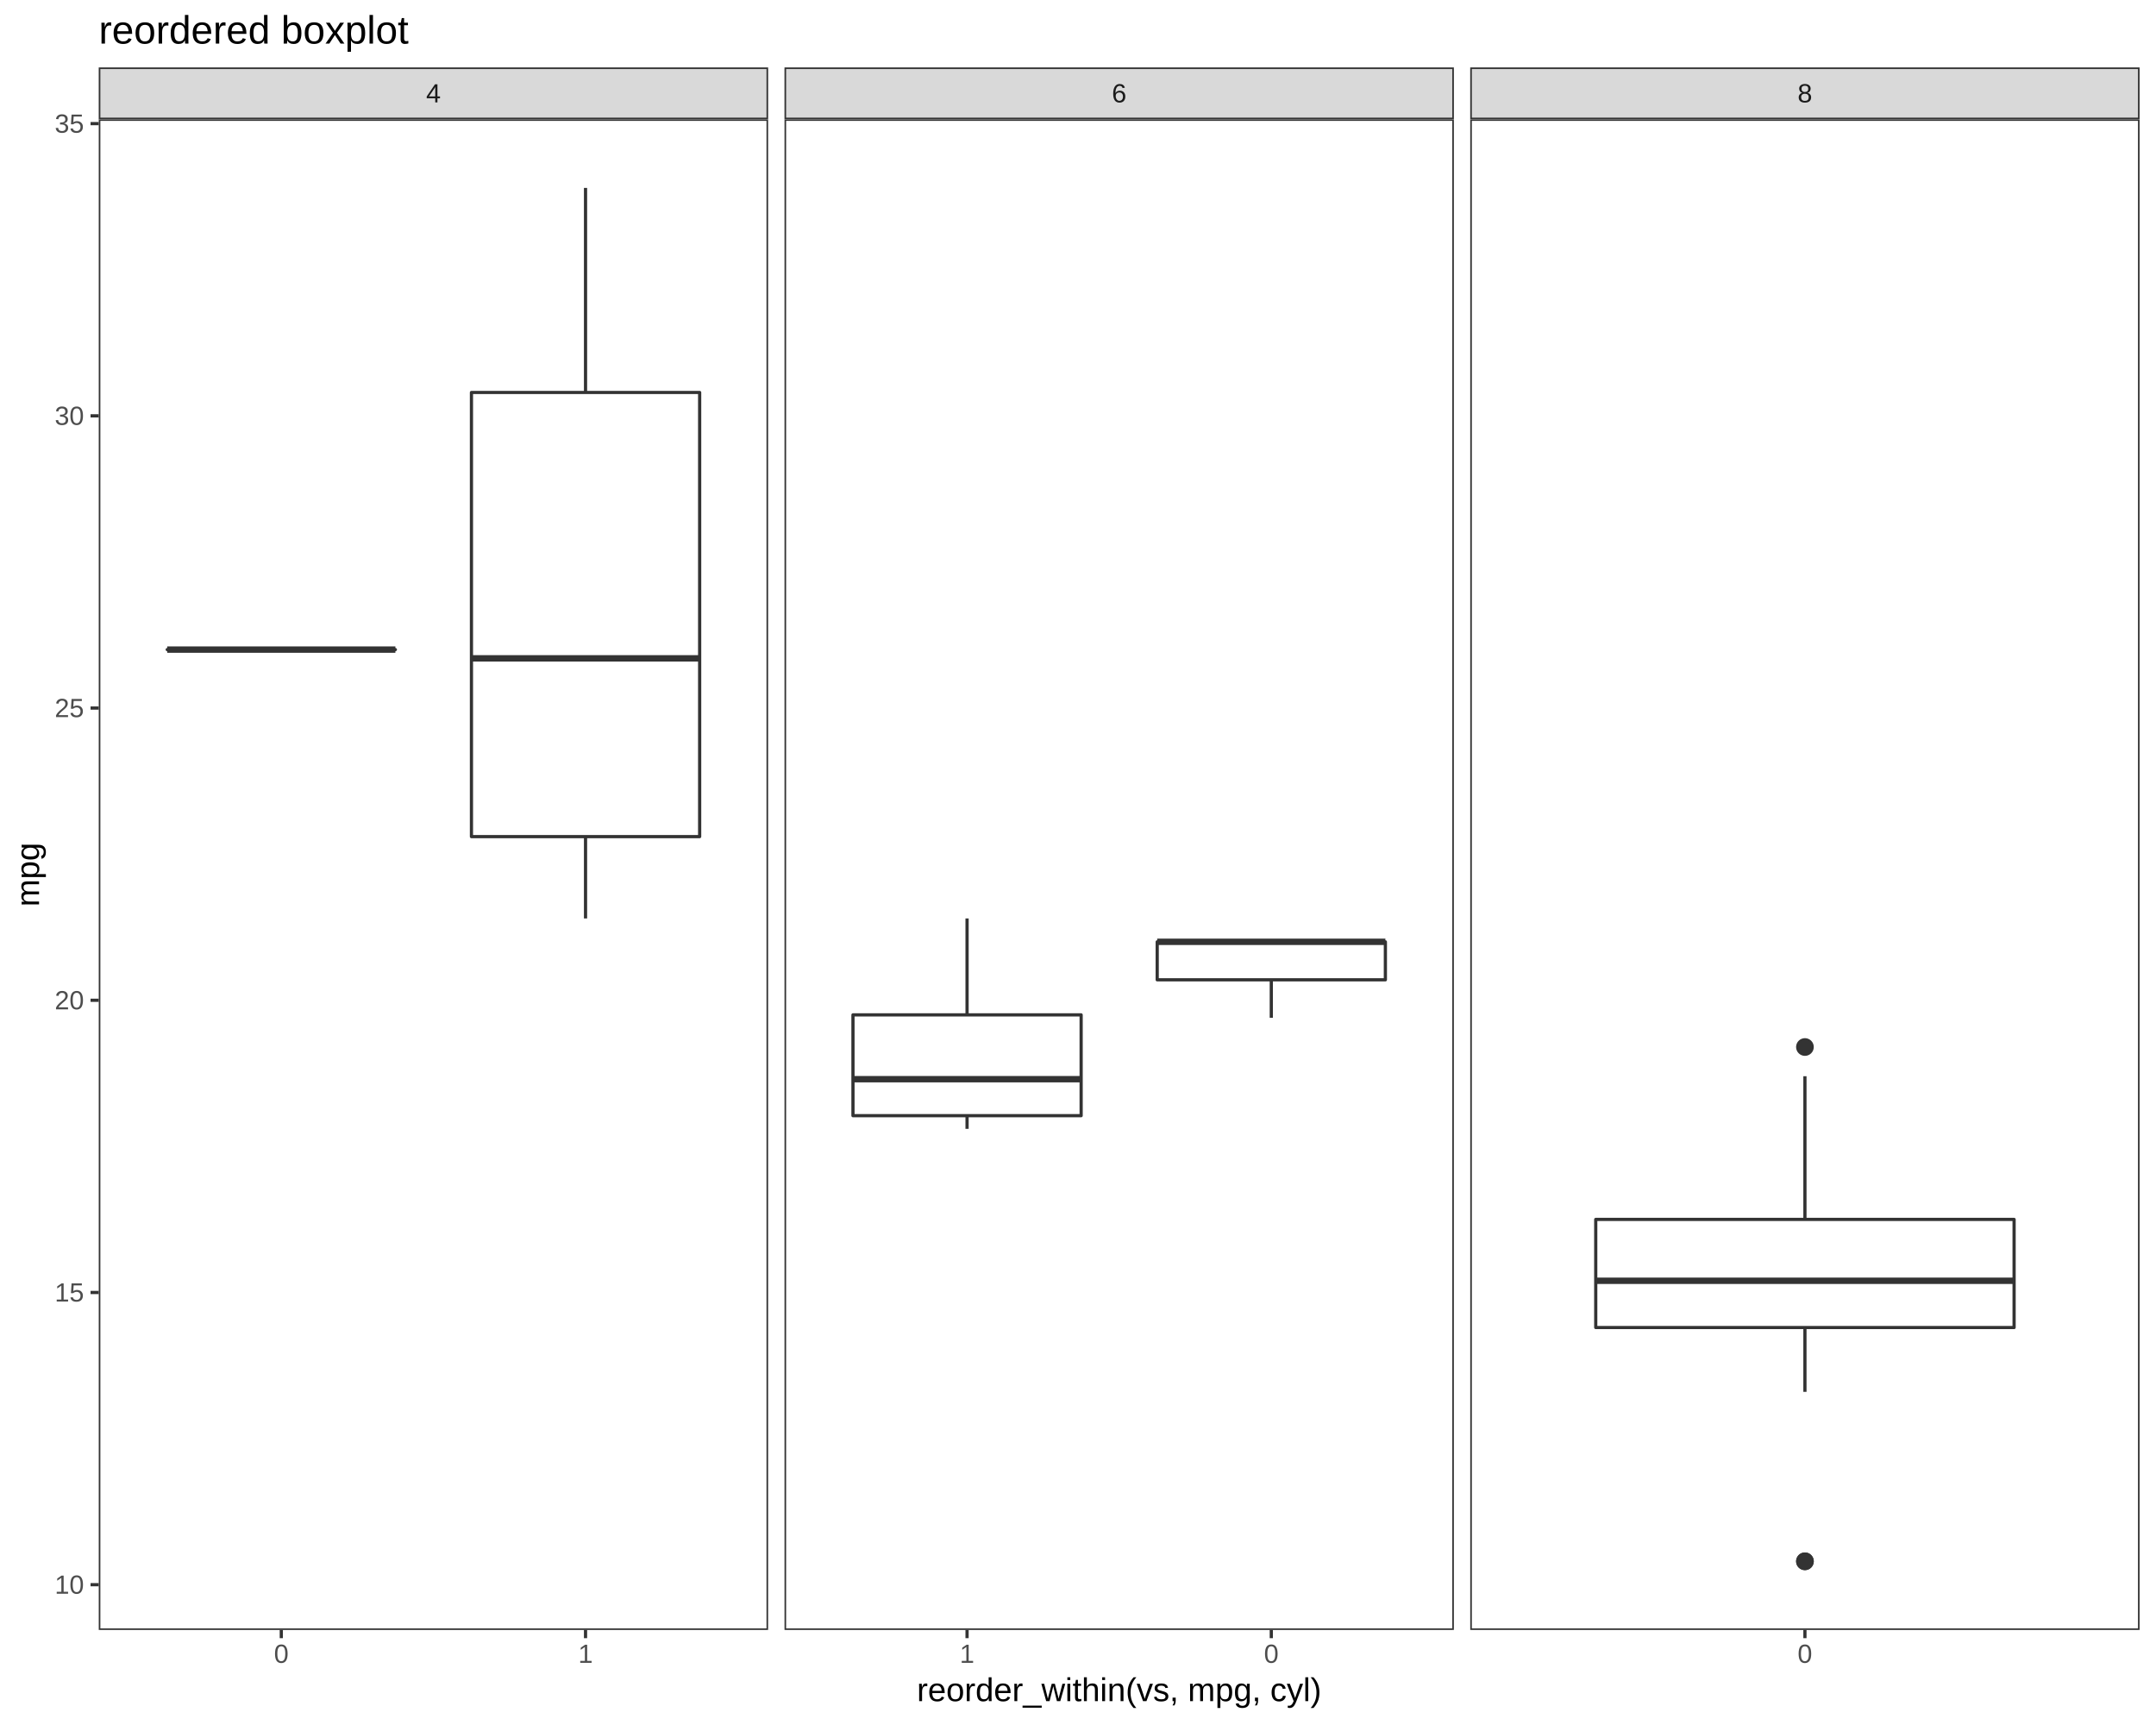
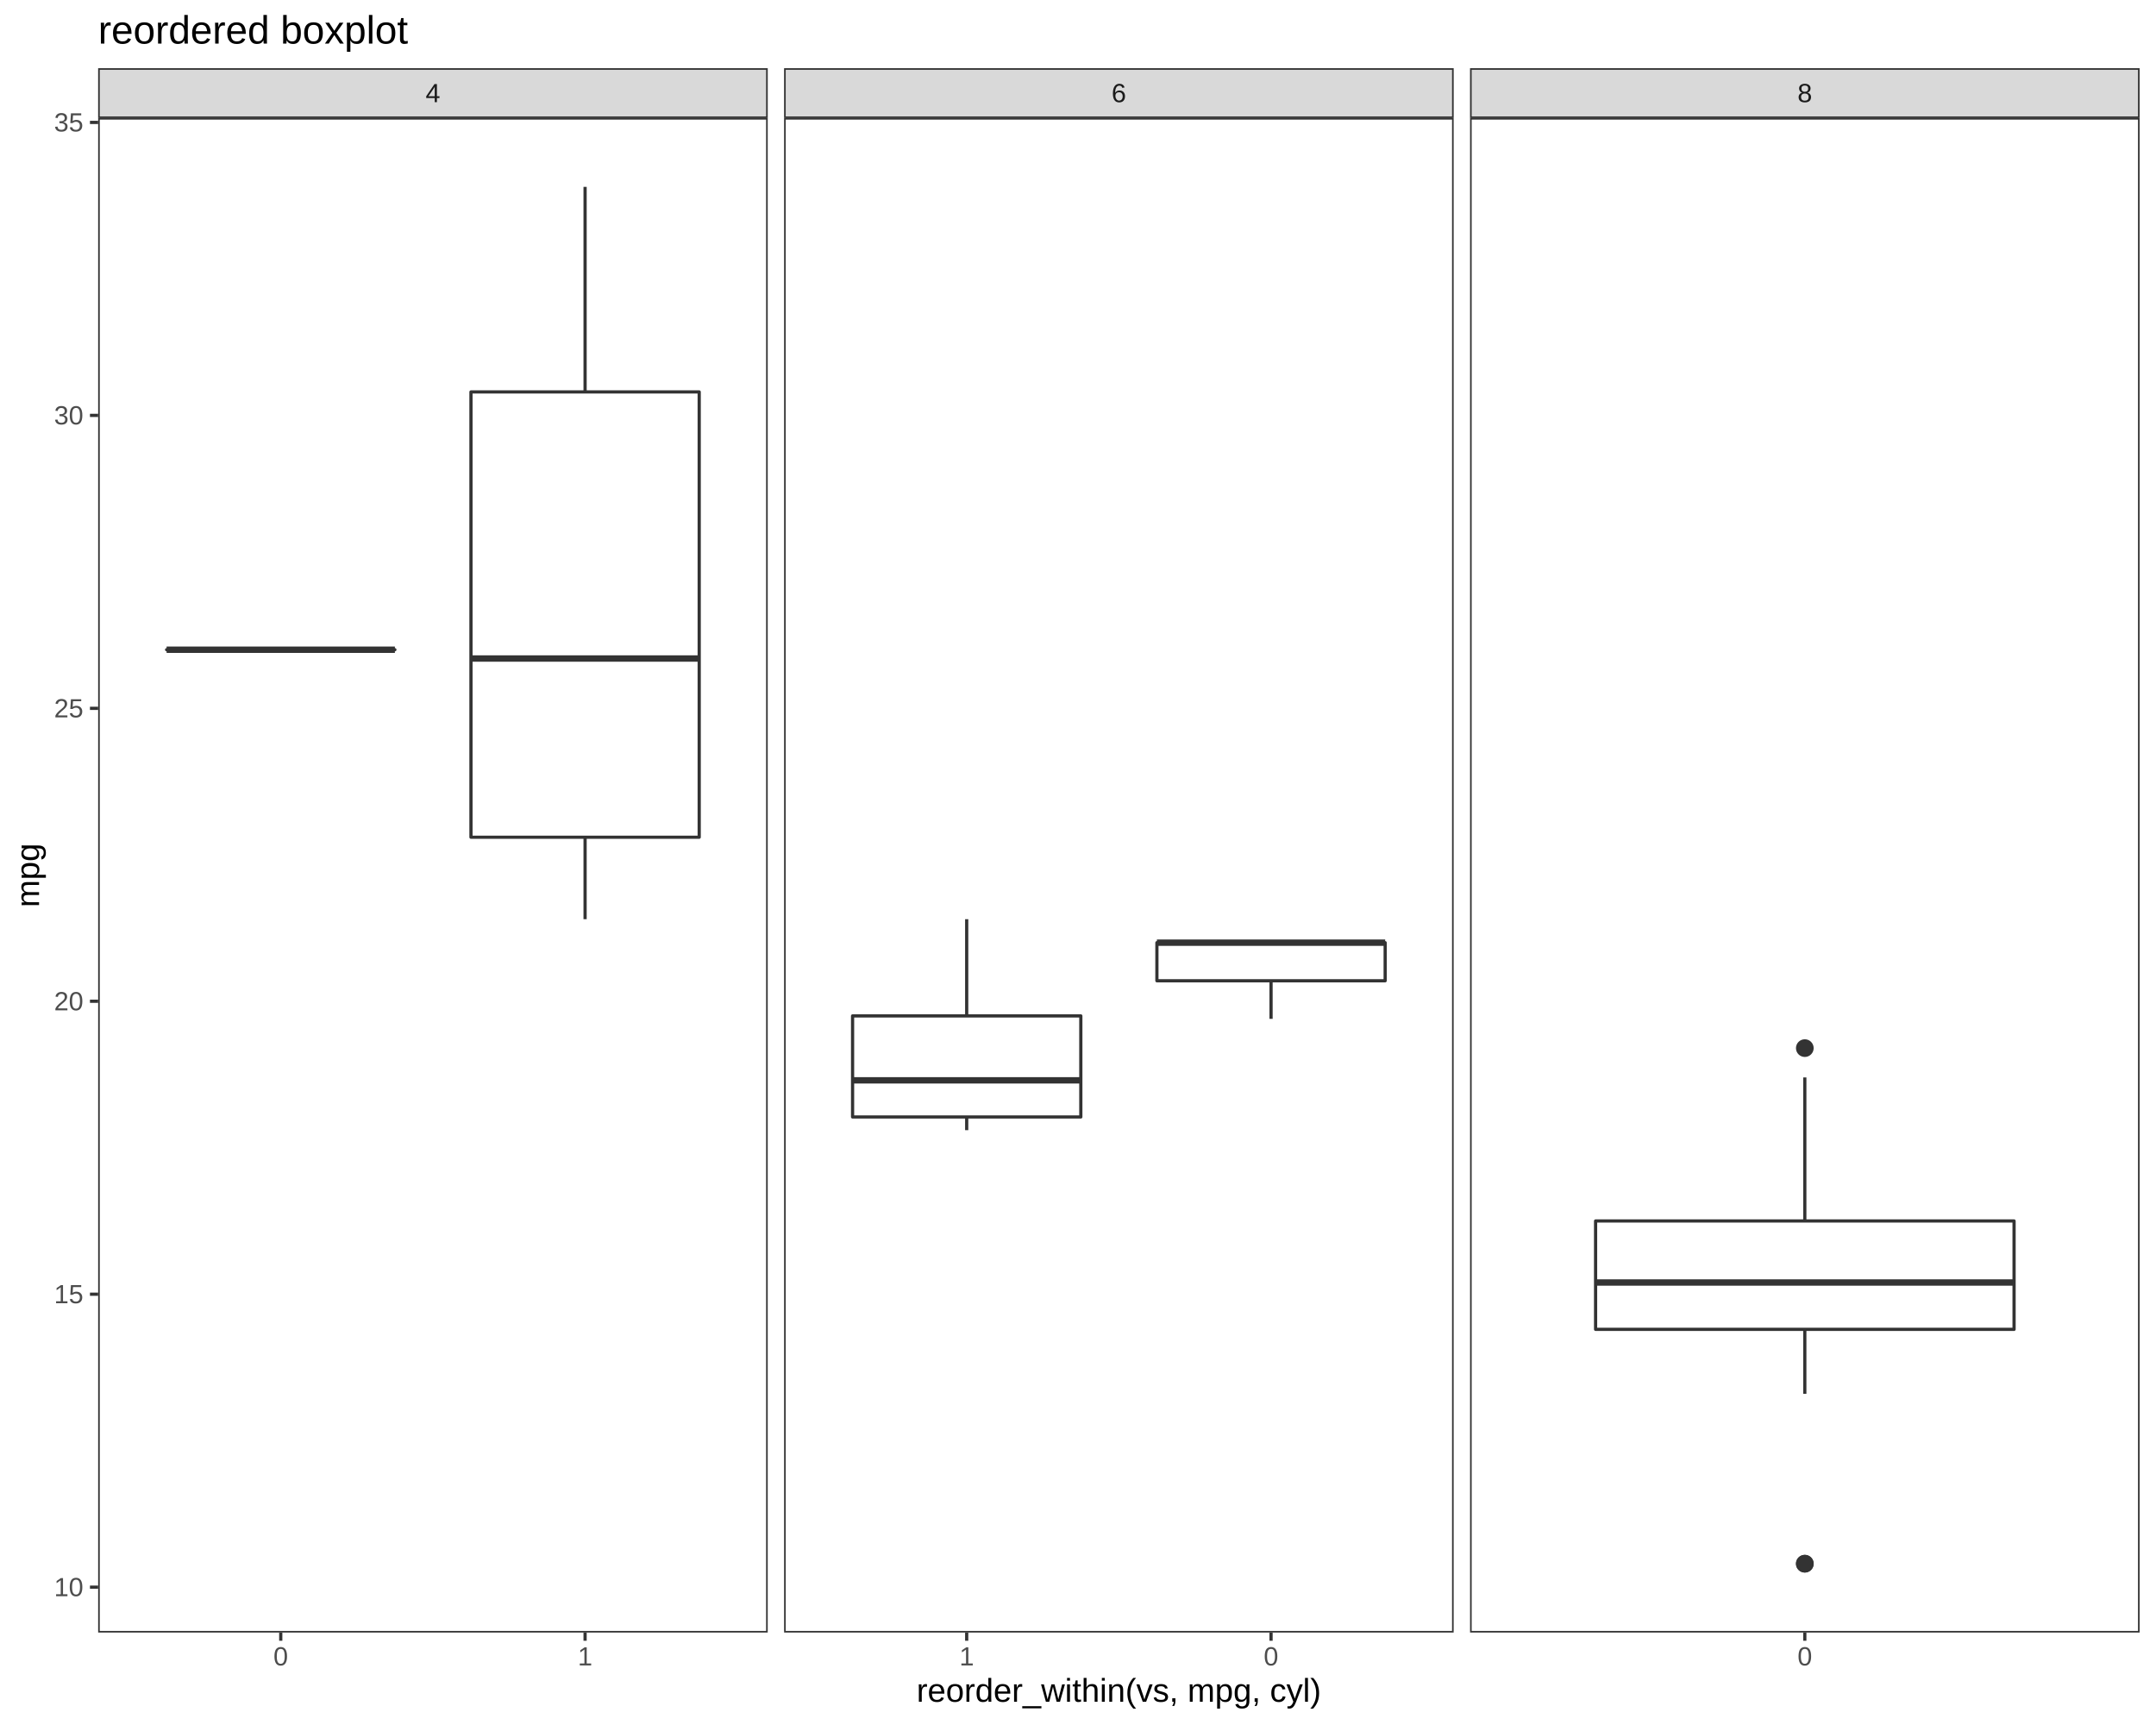
<svg xmlns="http://www.w3.org/2000/svg" viewBox="0 0 720.00 576.00">
  <defs>
    <style type="text/css">
    line, polyline, polygon, path, rect, circle {
      fill: none;
      stroke: #000000;
      stroke-linecap: round;
      stroke-linejoin: round;
      stroke-miterlimit: 10.00;
    }
  </style>
  </defs>
  <rect width="100%" height="100%" style="stroke: none; fill: #FFFFFF;" />
  <rect x="0.00" y="0.00" width="720.00" height="576.00" style="stroke-width: 1.07; stroke: #FFFFFF; fill: #FFFFFF;" />
  <defs>
-     <clipPath id="cpMzIuOTh8MjU2LjUxfDU0NC4yN3wzOS44Mg==">
-       <rect x="32.98" y="39.82" width="223.53" height="504.45" />
+     <clipPath id="cpMzIuNzh8MjU2LjM3fDU0NS4xM3wzOS40MQ==">
+       <rect x="32.78" y="39.41" width="223.60" height="505.72" />
    </clipPath>
  </defs>
-   <rect x="32.98" y="39.82" width="223.53" height="504.45" style="stroke-width: 1.07; stroke: none; fill: #FFFFFF;" clip-path="url(#cpMzIuOTh8MjU2LjUxfDU0NC4yN3wzOS44Mg==)" />
-   <line x1="93.94" y1="216.91" x2="93.94" y2="216.91" style="stroke-width: 1.07; stroke: #333333; stroke-linecap: butt;" clip-path="url(#cpMzIuOTh8MjU2LjUxfDU0NC4yN3wzOS44Mg==)" />
-   <line x1="93.94" y1="216.91" x2="93.94" y2="216.91" style="stroke-width: 1.07; stroke: #333333; stroke-linecap: butt;" clip-path="url(#cpMzIuOTh8MjU2LjUxfDU0NC4yN3wzOS44Mg==)" />
-   <polygon points="55.84,216.91 55.84,216.91 132.04,216.91 132.04,216.91 55.84,216.91 " style="stroke-width: 1.07; stroke: #333333; fill: #FFFFFF;" clip-path="url(#cpMzIuOTh8MjU2LjUxfDU0NC4yN3wzOS44Mg==)" />
-   <line x1="55.84" y1="216.91" x2="132.04" y2="216.91" style="stroke-width: 2.13; stroke: #333333; stroke-linecap: butt;" clip-path="url(#cpMzIuOTh8MjU2LjUxfDU0NC4yN3wzOS44Mg==)" />
-   <line x1="195.54" y1="131.05" x2="195.54" y2="62.75" style="stroke-width: 1.07; stroke: #333333; stroke-linecap: butt;" clip-path="url(#cpMzIuOTh8MjU2LjUxfDU0NC4yN3wzOS44Mg==)" />
-   <line x1="195.54" y1="279.36" x2="195.54" y2="306.68" style="stroke-width: 1.07; stroke: #333333; stroke-linecap: butt;" clip-path="url(#cpMzIuOTh8MjU2LjUxfDU0NC4yN3wzOS44Mg==)" />
-   <polygon points="157.44,131.05 157.44,279.36 233.65,279.36 233.65,131.05 157.44,131.05 " style="stroke-width: 1.07; stroke: #333333; fill: #FFFFFF;" clip-path="url(#cpMzIuOTh8MjU2LjUxfDU0NC4yN3wzOS44Mg==)" />
-   <line x1="157.44" y1="219.84" x2="233.65" y2="219.84" style="stroke-width: 2.13; stroke: #333333; stroke-linecap: butt;" clip-path="url(#cpMzIuOTh8MjU2LjUxfDU0NC4yN3wzOS44Mg==)" />
-   <rect x="32.98" y="39.82" width="223.53" height="504.45" style="stroke-width: 1.07; stroke: #333333;" clip-path="url(#cpMzIuOTh8MjU2LjUxfDU0NC4yN3wzOS44Mg==)" />
+   <rect x="32.78" y="39.41" width="223.60" height="505.72" style="stroke-width: 1.07; stroke: none; fill: #FFFFFF;" clip-path="url(#cpMzIuNzh8MjU2LjM3fDU0NS4xM3wzOS40MQ==)" />
+   <line x1="93.76" y1="216.95" x2="93.76" y2="216.95" style="stroke-width: 1.07; stroke: #333333; stroke-linecap: butt;" clip-path="url(#cpMzIuNzh8MjU2LjM3fDU0NS4xM3wzOS40MQ==)" />
+   <line x1="93.76" y1="216.95" x2="93.76" y2="216.95" style="stroke-width: 1.07; stroke: #333333; stroke-linecap: butt;" clip-path="url(#cpMzIuNzh8MjU2LjM3fDU0NS4xM3wzOS40MQ==)" />
+   <polygon points="55.64,216.95 55.64,216.95 131.87,216.95 131.87,216.95 55.64,216.95 " style="stroke-width: 1.07; stroke: #333333; fill: #FFFFFF;" clip-path="url(#cpMzIuNzh8MjU2LjM3fDU0NS4xM3wzOS40MQ==)" />
+   <line x1="55.64" y1="216.95" x2="131.87" y2="216.95" style="stroke-width: 2.13; stroke: #333333; stroke-linecap: butt;" clip-path="url(#cpMzIuNzh8MjU2LjM3fDU0NS4xM3wzOS40MQ==)" />
+   <line x1="195.39" y1="130.87" x2="195.39" y2="62.40" style="stroke-width: 1.07; stroke: #333333; stroke-linecap: butt;" clip-path="url(#cpMzIuNzh8MjU2LjM3fDU0NS4xM3wzOS40MQ==)" />
+   <line x1="195.39" y1="279.56" x2="195.39" y2="306.94" style="stroke-width: 1.07; stroke: #333333; stroke-linecap: butt;" clip-path="url(#cpMzIuNzh8MjU2LjM3fDU0NS4xM3wzOS40MQ==)" />
+   <polygon points="157.28,130.87 157.28,279.56 233.50,279.56 233.50,130.87 157.28,130.87 " style="stroke-width: 1.07; stroke: #333333; fill: #FFFFFF;" clip-path="url(#cpMzIuNzh8MjU2LjM3fDU0NS4xM3wzOS40MQ==)" />
+   <line x1="157.28" y1="219.89" x2="233.50" y2="219.89" style="stroke-width: 2.13; stroke: #333333; stroke-linecap: butt;" clip-path="url(#cpMzIuNzh8MjU2LjM3fDU0NS4xM3wzOS40MQ==)" />
+   <rect x="32.78" y="39.41" width="223.60" height="505.72" style="stroke-width: 1.07; stroke: #333333;" clip-path="url(#cpMzIuNzh8MjU2LjM3fDU0NS4xM3wzOS40MQ==)" />
  <defs>
    <clipPath id="cpMC4wMHw3MjAuMDB8NTc2LjAwfDAuMDA=">
      <rect x="0.00" y="0.00" width="720.00" height="576.00" />
    </clipPath>
  </defs>
  <defs>
-     <clipPath id="cpMjYxLjk5fDQ4NS41MXw1NDQuMjd8MzkuODI=">
-       <rect x="261.99" y="39.82" width="223.53" height="504.45" />
+     <clipPath id="cpMjYxLjg1fDQ4NS40NXw1NDUuMTN8MzkuNDE=">
+       <rect x="261.85" y="39.41" width="223.60" height="505.72" />
    </clipPath>
  </defs>
-   <rect x="261.99" y="39.82" width="223.53" height="504.45" style="stroke-width: 1.07; stroke: none; fill: #FFFFFF;" clip-path="url(#cpMjYxLjk5fDQ4NS41MXw1NDQuMjd8MzkuODI=)" />
-   <line x1="322.95" y1="338.88" x2="322.95" y2="306.68" style="stroke-width: 1.07; stroke: #333333; stroke-linecap: butt;" clip-path="url(#cpMjYxLjk5fDQ4NS41MXw1NDQuMjd8MzkuODI=)" />
-   <line x1="322.95" y1="372.54" x2="322.95" y2="376.93" style="stroke-width: 1.07; stroke: #333333; stroke-linecap: butt;" clip-path="url(#cpMjYxLjk5fDQ4NS41MXw1NDQuMjd8MzkuODI=)" />
-   <polygon points="284.85,338.88 284.85,372.54 361.05,372.54 361.05,338.88 284.85,338.88 " style="stroke-width: 1.07; stroke: #333333; fill: #FFFFFF;" clip-path="url(#cpMjYxLjk5fDQ4NS41MXw1NDQuMjd8MzkuODI=)" />
-   <line x1="284.85" y1="360.35" x2="361.05" y2="360.35" style="stroke-width: 2.13; stroke: #333333; stroke-linecap: butt;" clip-path="url(#cpMjYxLjk5fDQ4NS41MXw1NDQuMjd8MzkuODI=)" />
-   <line x1="424.55" y1="314.49" x2="424.55" y2="314.49" style="stroke-width: 1.07; stroke: #333333; stroke-linecap: butt;" clip-path="url(#cpMjYxLjk5fDQ4NS41MXw1NDQuMjd8MzkuODI=)" />
-   <line x1="424.55" y1="327.17" x2="424.55" y2="339.86" style="stroke-width: 1.07; stroke: #333333; stroke-linecap: butt;" clip-path="url(#cpMjYxLjk5fDQ4NS41MXw1NDQuMjd8MzkuODI=)" />
-   <polygon points="386.45,314.49 386.45,327.17 462.65,327.17 462.65,314.49 386.45,314.49 " style="stroke-width: 1.07; stroke: #333333; fill: #FFFFFF;" clip-path="url(#cpMjYxLjk5fDQ4NS41MXw1NDQuMjd8MzkuODI=)" />
-   <line x1="386.45" y1="314.49" x2="462.65" y2="314.49" style="stroke-width: 2.13; stroke: #333333; stroke-linecap: butt;" clip-path="url(#cpMjYxLjk5fDQ4NS41MXw1NDQuMjd8MzkuODI=)" />
-   <rect x="261.99" y="39.82" width="223.53" height="504.45" style="stroke-width: 1.07; stroke: #333333;" clip-path="url(#cpMjYxLjk5fDQ4NS41MXw1NDQuMjd8MzkuODI=)" />
+   <rect x="261.85" y="39.41" width="223.60" height="505.72" style="stroke-width: 1.07; stroke: none; fill: #FFFFFF;" clip-path="url(#cpMjYxLjg1fDQ4NS40NXw1NDUuMTN8MzkuNDE=)" />
+   <line x1="322.83" y1="339.22" x2="322.83" y2="306.94" style="stroke-width: 1.07; stroke: #333333; stroke-linecap: butt;" clip-path="url(#cpMjYxLjg1fDQ4NS40NXw1NDUuMTN8MzkuNDE=)" />
+   <line x1="322.83" y1="372.97" x2="322.83" y2="377.37" style="stroke-width: 1.07; stroke: #333333; stroke-linecap: butt;" clip-path="url(#cpMjYxLjg1fDQ4NS40NXw1NDUuMTN8MzkuNDE=)" />
+   <polygon points="284.72,339.22 284.72,372.97 360.94,372.97 360.94,339.22 284.72,339.22 " style="stroke-width: 1.07; stroke: #333333; fill: #FFFFFF;" clip-path="url(#cpMjYxLjg1fDQ4NS40NXw1NDUuMTN8MzkuNDE=)" />
+   <line x1="284.72" y1="360.74" x2="360.94" y2="360.74" style="stroke-width: 2.13; stroke: #333333; stroke-linecap: butt;" clip-path="url(#cpMjYxLjg1fDQ4NS40NXw1NDUuMTN8MzkuNDE=)" />
+   <line x1="424.47" y1="314.77" x2="424.47" y2="314.77" style="stroke-width: 1.07; stroke: #333333; stroke-linecap: butt;" clip-path="url(#cpMjYxLjg1fDQ4NS40NXw1NDUuMTN8MzkuNDE=)" />
+   <line x1="424.47" y1="327.49" x2="424.47" y2="340.20" style="stroke-width: 1.07; stroke: #333333; stroke-linecap: butt;" clip-path="url(#cpMjYxLjg1fDQ4NS40NXw1NDUuMTN8MzkuNDE=)" />
+   <polygon points="386.35,314.77 386.35,327.49 462.58,327.49 462.58,314.77 386.35,314.77 " style="stroke-width: 1.07; stroke: #333333; fill: #FFFFFF;" clip-path="url(#cpMjYxLjg1fDQ4NS40NXw1NDUuMTN8MzkuNDE=)" />
+   <line x1="386.35" y1="314.77" x2="462.58" y2="314.77" style="stroke-width: 2.13; stroke: #333333; stroke-linecap: butt;" clip-path="url(#cpMjYxLjg1fDQ4NS40NXw1NDUuMTN8MzkuNDE=)" />
+   <rect x="261.85" y="39.41" width="223.60" height="505.72" style="stroke-width: 1.07; stroke: #333333;" clip-path="url(#cpMjYxLjg1fDQ4NS40NXw1NDUuMTN8MzkuNDE=)" />
  <defs>
    <clipPath id="cpMC4wMHw3MjAuMDB8NTc2LjAwfDAuMDA=">
      <rect x="0.00" y="0.00" width="720.00" height="576.00" />
    </clipPath>
  </defs>
  <defs>
-     <clipPath id="cpNDkwLjk5fDcxNC41Mnw1NDQuMjd8MzkuODI=">
-       <rect x="490.99" y="39.82" width="223.53" height="504.45" />
+     <clipPath id="cpNDkwLjkzfDcxNC41Mnw1NDUuMTN8MzkuNDE=">
+       <rect x="490.93" y="39.41" width="223.60" height="505.72" />
    </clipPath>
  </defs>
-   <rect x="490.99" y="39.82" width="223.53" height="504.45" style="stroke-width: 1.07; stroke: none; fill: #FFFFFF;" clip-path="url(#cpNDkwLjk5fDcxNC41Mnw1NDQuMjd8MzkuODI=)" />
-   <circle cx="602.76" cy="521.34" r="1.95pt" style="stroke-width: 0.71; stroke: #333333; fill: #333333;" clip-path="url(#cpNDkwLjk5fDcxNC41Mnw1NDQuMjd8MzkuODI=)" />
-   <circle cx="602.76" cy="521.34" r="1.95pt" style="stroke-width: 0.71; stroke: #333333; fill: #333333;" clip-path="url(#cpNDkwLjk5fDcxNC41Mnw1NDQuMjd8MzkuODI=)" />
-   <circle cx="602.76" cy="349.61" r="1.95pt" style="stroke-width: 0.71; stroke: #333333; fill: #333333;" clip-path="url(#cpNDkwLjk5fDcxNC41Mnw1NDQuMjd8MzkuODI=)" />
-   <line x1="602.76" y1="407.18" x2="602.76" y2="359.37" style="stroke-width: 1.07; stroke: #333333; stroke-linecap: butt;" clip-path="url(#cpNDkwLjk5fDcxNC41Mnw1NDQuMjd8MzkuODI=)" />
-   <line x1="602.76" y1="443.28" x2="602.76" y2="464.75" style="stroke-width: 1.07; stroke: #333333; stroke-linecap: butt;" clip-path="url(#cpNDkwLjk5fDcxNC41Mnw1NDQuMjd8MzkuODI=)" />
-   <polygon points="532.90,407.18 532.90,443.28 672.61,443.28 672.61,407.18 532.90,407.18 " style="stroke-width: 1.07; stroke: #333333; fill: #FFFFFF;" clip-path="url(#cpNDkwLjk5fDcxNC41Mnw1NDQuMjd8MzkuODI=)" />
-   <line x1="532.90" y1="427.67" x2="672.61" y2="427.67" style="stroke-width: 2.13; stroke: #333333; stroke-linecap: butt;" clip-path="url(#cpNDkwLjk5fDcxNC41Mnw1NDQuMjd8MzkuODI=)" />
-   <rect x="490.99" y="39.82" width="223.53" height="504.45" style="stroke-width: 1.07; stroke: #333333;" clip-path="url(#cpNDkwLjk5fDcxNC41Mnw1NDQuMjd8MzkuODI=)" />
+   <rect x="490.93" y="39.41" width="223.60" height="505.72" style="stroke-width: 1.07; stroke: none; fill: #FFFFFF;" clip-path="url(#cpNDkwLjkzfDcxNC41Mnw1NDUuMTN8MzkuNDE=)" />
+   <circle cx="602.72" cy="522.14" r="1.95pt" style="stroke-width: 0.71; stroke: #333333; fill: #333333;" clip-path="url(#cpNDkwLjkzfDcxNC41Mnw1NDUuMTN8MzkuNDE=)" />
+   <circle cx="602.72" cy="522.14" r="1.95pt" style="stroke-width: 0.71; stroke: #333333; fill: #333333;" clip-path="url(#cpNDkwLjkzfDcxNC41Mnw1NDUuMTN8MzkuNDE=)" />
+   <circle cx="602.72" cy="349.98" r="1.95pt" style="stroke-width: 0.71; stroke: #333333; fill: #333333;" clip-path="url(#cpNDkwLjkzfDcxNC41Mnw1NDUuMTN8MzkuNDE=)" />
+   <line x1="602.72" y1="407.70" x2="602.72" y2="359.77" style="stroke-width: 1.07; stroke: #333333; stroke-linecap: butt;" clip-path="url(#cpNDkwLjkzfDcxNC41Mnw1NDUuMTN8MzkuNDE=)" />
+   <line x1="602.72" y1="443.89" x2="602.72" y2="465.41" style="stroke-width: 1.07; stroke: #333333; stroke-linecap: butt;" clip-path="url(#cpNDkwLjkzfDcxNC41Mnw1NDUuMTN8MzkuNDE=)" />
+   <polygon points="532.85,407.70 532.85,443.89 672.60,443.89 672.60,407.70 532.85,407.70 " style="stroke-width: 1.07; stroke: #333333; fill: #FFFFFF;" clip-path="url(#cpNDkwLjkzfDcxNC41Mnw1NDUuMTN8MzkuNDE=)" />
+   <line x1="532.85" y1="428.24" x2="672.60" y2="428.24" style="stroke-width: 2.13; stroke: #333333; stroke-linecap: butt;" clip-path="url(#cpNDkwLjkzfDcxNC41Mnw1NDUuMTN8MzkuNDE=)" />
+   <rect x="490.93" y="39.41" width="223.60" height="505.72" style="stroke-width: 1.07; stroke: #333333;" clip-path="url(#cpNDkwLjkzfDcxNC41Mnw1NDUuMTN8MzkuNDE=)" />
  <defs>
    <clipPath id="cpMC4wMHw3MjAuMDB8NTc2LjAwfDAuMDA=">
      <rect x="0.00" y="0.00" width="720.00" height="576.00" />
    </clipPath>
  </defs>
  <defs>
-     <clipPath id="cpMzIuOTh8MjU2LjUxfDM5LjgyfDIyLjUy">
-       <rect x="32.98" y="22.52" width="223.53" height="17.30" />
+     <clipPath id="cpMzIuNzh8MjU2LjM3fDM5LjQxfDIyLjc3">
+       <rect x="32.78" y="22.77" width="223.60" height="16.64" />
    </clipPath>
  </defs>
-   <rect x="32.98" y="22.52" width="223.53" height="17.30" style="stroke-width: 1.07; stroke: #333333; fill: #D9D9D9;" clip-path="url(#cpMzIuOTh8MjU2LjUxfDM5LjgyfDIyLjUy)" />
-   <g clip-path="url(#cpMzIuOTh8MjU2LjUxfDM5LjgyfDIyLjUy)">
-     <text x="142.30" y="34.19" style="font-size: 8.80px; fill: #1A1A1A; font-family: Liberation Sans;" textLength="4.89px" lengthAdjust="spacingAndGlyphs">4</text>
+   <rect x="32.78" y="22.77" width="223.60" height="16.64" style="stroke-width: 1.07; stroke: #333333; fill: #D9D9D9;" clip-path="url(#cpMzIuNzh8MjU2LjM3fDM5LjQxfDIyLjc3)" />
+   <g clip-path="url(#cpMzIuNzh8MjU2LjM3fDM5LjQxfDIyLjc3)">
+     <text x="142.13" y="34.12" style="font-size: 8.80px; fill: #1A1A1A; font-family: Liberation Sans;" textLength="4.89px" lengthAdjust="spacingAndGlyphs">4</text>
  </g>
  <defs>
    <clipPath id="cpMC4wMHw3MjAuMDB8NTc2LjAwfDAuMDA=">
      <rect x="0.00" y="0.00" width="720.00" height="576.00" />
    </clipPath>
  </defs>
  <defs>
-     <clipPath id="cpMjYxLjk5fDQ4NS41MXwzOS44MnwyMi41Mg==">
-       <rect x="261.99" y="22.52" width="223.53" height="17.30" />
+     <clipPath id="cpMjYxLjg1fDQ4NS40NXwzOS40MXwyMi43Nw==">
+       <rect x="261.85" y="22.77" width="223.60" height="16.64" />
    </clipPath>
  </defs>
-   <rect x="261.99" y="22.52" width="223.53" height="17.30" style="stroke-width: 1.07; stroke: #333333; fill: #D9D9D9;" clip-path="url(#cpMjYxLjk5fDQ4NS41MXwzOS44MnwyMi41Mg==)" />
-   <g clip-path="url(#cpMjYxLjk5fDQ4NS41MXwzOS44MnwyMi41Mg==)">
-     <text x="371.30" y="34.19" style="font-size: 8.80px; fill: #1A1A1A; font-family: Liberation Sans;" textLength="4.89px" lengthAdjust="spacingAndGlyphs">6</text>
+   <rect x="261.85" y="22.77" width="223.60" height="16.64" style="stroke-width: 1.07; stroke: #333333; fill: #D9D9D9;" clip-path="url(#cpMjYxLjg1fDQ4NS40NXwzOS40MXwyMi43Nw==)" />
+   <g clip-path="url(#cpMjYxLjg1fDQ4NS40NXwzOS40MXwyMi43Nw==)">
+     <text x="371.20" y="34.12" style="font-size: 8.80px; fill: #1A1A1A; font-family: Liberation Sans;" textLength="4.89px" lengthAdjust="spacingAndGlyphs">6</text>
  </g>
  <defs>
    <clipPath id="cpMC4wMHw3MjAuMDB8NTc2LjAwfDAuMDA=">
      <rect x="0.00" y="0.00" width="720.00" height="576.00" />
    </clipPath>
  </defs>
  <defs>
-     <clipPath id="cpNDkwLjk5fDcxNC41MnwzOS44MnwyMi41Mg==">
-       <rect x="490.99" y="22.52" width="223.53" height="17.30" />
+     <clipPath id="cpNDkwLjkzfDcxNC41MnwzOS40MXwyMi43Nw==">
+       <rect x="490.93" y="22.77" width="223.60" height="16.64" />
    </clipPath>
  </defs>
-   <rect x="490.99" y="22.52" width="223.53" height="17.30" style="stroke-width: 1.07; stroke: #333333; fill: #D9D9D9;" clip-path="url(#cpNDkwLjk5fDcxNC41MnwzOS44MnwyMi41Mg==)" />
-   <g clip-path="url(#cpNDkwLjk5fDcxNC41MnwzOS44MnwyMi41Mg==)">
-     <text x="600.31" y="34.19" style="font-size: 8.80px; fill: #1A1A1A; font-family: Liberation Sans;" textLength="4.89px" lengthAdjust="spacingAndGlyphs">8</text>
+   <rect x="490.93" y="22.77" width="223.60" height="16.64" style="stroke-width: 1.07; stroke: #333333; fill: #D9D9D9;" clip-path="url(#cpNDkwLjkzfDcxNC41MnwzOS40MXwyMi43Nw==)" />
+   <g clip-path="url(#cpNDkwLjkzfDcxNC41MnwzOS40MXwyMi43Nw==)">
+     <text x="600.28" y="34.12" style="font-size: 8.80px; fill: #1A1A1A; font-family: Liberation Sans;" textLength="4.89px" lengthAdjust="spacingAndGlyphs">8</text>
  </g>
  <defs>
    <clipPath id="cpMC4wMHw3MjAuMDB8NTc2LjAwfDAuMDA=">
      <rect x="0.00" y="0.00" width="720.00" height="576.00" />
    </clipPath>
  </defs>
-   <polyline points="93.94,547.01 93.94,544.27 " style="stroke-width: 1.07; stroke: #333333; stroke-linecap: butt;" clip-path="url(#cpMC4wMHw3MjAuMDB8NTc2LjAwfDAuMDA=)" />
-   <polyline points="195.54,547.01 195.54,544.27 " style="stroke-width: 1.07; stroke: #333333; stroke-linecap: butt;" clip-path="url(#cpMC4wMHw3MjAuMDB8NTc2LjAwfDAuMDA=)" />
+   <polyline points="93.76,547.87 93.76,545.13 " style="stroke-width: 1.07; stroke: #333333; stroke-linecap: butt;" clip-path="url(#cpMC4wMHw3MjAuMDB8NTc2LjAwfDAuMDA=)" />
+   <polyline points="195.39,547.87 195.39,545.13 " style="stroke-width: 1.07; stroke: #333333; stroke-linecap: butt;" clip-path="url(#cpMC4wMHw3MjAuMDB8NTc2LjAwfDAuMDA=)" />
  <g clip-path="url(#cpMC4wMHw3MjAuMDB8NTc2LjAwfDAuMDA=)">
-     <text x="91.50" y="555.25" style="font-size: 8.80px; fill: #4D4D4D; font-family: Liberation Sans;" textLength="4.89px" lengthAdjust="spacingAndGlyphs">0</text>
+     <text x="91.31" y="556.11" style="font-size: 8.80px; fill: #4D4D4D; font-family: Liberation Sans;" textLength="4.89px" lengthAdjust="spacingAndGlyphs">0</text>
  </g>
  <g clip-path="url(#cpMC4wMHw3MjAuMDB8NTc2LjAwfDAuMDA=)">
-     <text x="193.10" y="555.25" style="font-size: 8.80px; fill: #4D4D4D; font-family: Liberation Sans;" textLength="4.89px" lengthAdjust="spacingAndGlyphs">1</text>
+     <text x="192.95" y="556.11" style="font-size: 8.80px; fill: #4D4D4D; font-family: Liberation Sans;" textLength="4.89px" lengthAdjust="spacingAndGlyphs">1</text>
  </g>
-   <polyline points="322.95,547.01 322.95,544.27 " style="stroke-width: 1.07; stroke: #333333; stroke-linecap: butt;" clip-path="url(#cpMC4wMHw3MjAuMDB8NTc2LjAwfDAuMDA=)" />
-   <polyline points="424.55,547.01 424.55,544.27 " style="stroke-width: 1.07; stroke: #333333; stroke-linecap: butt;" clip-path="url(#cpMC4wMHw3MjAuMDB8NTc2LjAwfDAuMDA=)" />
+   <polyline points="322.83,547.87 322.83,545.13 " style="stroke-width: 1.07; stroke: #333333; stroke-linecap: butt;" clip-path="url(#cpMC4wMHw3MjAuMDB8NTc2LjAwfDAuMDA=)" />
+   <polyline points="424.47,547.87 424.47,545.13 " style="stroke-width: 1.07; stroke: #333333; stroke-linecap: butt;" clip-path="url(#cpMC4wMHw3MjAuMDB8NTc2LjAwfDAuMDA=)" />
  <g clip-path="url(#cpMC4wMHw3MjAuMDB8NTc2LjAwfDAuMDA=)">
-     <text x="320.50" y="555.25" style="font-size: 8.80px; fill: #4D4D4D; font-family: Liberation Sans;" textLength="4.89px" lengthAdjust="spacingAndGlyphs">1</text>
+     <text x="320.39" y="556.11" style="font-size: 8.80px; fill: #4D4D4D; font-family: Liberation Sans;" textLength="4.89px" lengthAdjust="spacingAndGlyphs">1</text>
  </g>
  <g clip-path="url(#cpMC4wMHw3MjAuMDB8NTc2LjAwfDAuMDA=)">
-     <text x="422.11" y="555.25" style="font-size: 8.80px; fill: #4D4D4D; font-family: Liberation Sans;" textLength="4.89px" lengthAdjust="spacingAndGlyphs">0</text>
+     <text x="422.02" y="556.11" style="font-size: 8.80px; fill: #4D4D4D; font-family: Liberation Sans;" textLength="4.89px" lengthAdjust="spacingAndGlyphs">0</text>
  </g>
-   <polyline points="602.76,547.01 602.76,544.27 " style="stroke-width: 1.07; stroke: #333333; stroke-linecap: butt;" clip-path="url(#cpMC4wMHw3MjAuMDB8NTc2LjAwfDAuMDA=)" />
+   <polyline points="602.72,547.87 602.72,545.13 " style="stroke-width: 1.07; stroke: #333333; stroke-linecap: butt;" clip-path="url(#cpMC4wMHw3MjAuMDB8NTc2LjAwfDAuMDA=)" />
  <g clip-path="url(#cpMC4wMHw3MjAuMDB8NTc2LjAwfDAuMDA=)">
-     <text x="600.31" y="555.25" style="font-size: 8.80px; fill: #4D4D4D; font-family: Liberation Sans;" textLength="4.89px" lengthAdjust="spacingAndGlyphs">0</text>
+     <text x="600.28" y="556.11" style="font-size: 8.80px; fill: #4D4D4D; font-family: Liberation Sans;" textLength="4.89px" lengthAdjust="spacingAndGlyphs">0</text>
  </g>
  <g clip-path="url(#cpMC4wMHw3MjAuMDB8NTc2LjAwfDAuMDA=)">
-     <text x="18.27" y="532.17" style="font-size: 8.80px; fill: #4D4D4D; font-family: Liberation Sans;" textLength="9.78px" lengthAdjust="spacingAndGlyphs">10</text>
+     <text x="18.06" y="532.99" style="font-size: 8.80px; fill: #4D4D4D; font-family: Liberation Sans;" textLength="9.78px" lengthAdjust="spacingAndGlyphs">10</text>
  </g>
  <g clip-path="url(#cpMC4wMHw3MjAuMDB8NTc2LjAwfDAuMDA=)">
-     <text x="18.27" y="434.60" style="font-size: 8.80px; fill: #4D4D4D; font-family: Liberation Sans;" textLength="9.78px" lengthAdjust="spacingAndGlyphs">15</text>
+     <text x="18.06" y="435.17" style="font-size: 8.80px; fill: #4D4D4D; font-family: Liberation Sans;" textLength="9.78px" lengthAdjust="spacingAndGlyphs">15</text>
  </g>
  <g clip-path="url(#cpMC4wMHw3MjAuMDB8NTc2LjAwfDAuMDA=)">
-     <text x="18.27" y="337.03" style="font-size: 8.80px; fill: #4D4D4D; font-family: Liberation Sans;" textLength="9.78px" lengthAdjust="spacingAndGlyphs">20</text>
+     <text x="18.06" y="337.36" style="font-size: 8.80px; fill: #4D4D4D; font-family: Liberation Sans;" textLength="9.78px" lengthAdjust="spacingAndGlyphs">20</text>
  </g>
  <g clip-path="url(#cpMC4wMHw3MjAuMDB8NTc2LjAwfDAuMDA=)">
-     <text x="18.27" y="239.45" style="font-size: 8.80px; fill: #4D4D4D; font-family: Liberation Sans;" textLength="9.78px" lengthAdjust="spacingAndGlyphs">25</text>
+     <text x="18.06" y="239.54" style="font-size: 8.80px; fill: #4D4D4D; font-family: Liberation Sans;" textLength="9.78px" lengthAdjust="spacingAndGlyphs">25</text>
  </g>
  <g clip-path="url(#cpMC4wMHw3MjAuMDB8NTc2LjAwfDAuMDA=)">
-     <text x="18.27" y="141.88" style="font-size: 8.80px; fill: #4D4D4D; font-family: Liberation Sans;" textLength="9.78px" lengthAdjust="spacingAndGlyphs">30</text>
+     <text x="18.06" y="141.72" style="font-size: 8.80px; fill: #4D4D4D; font-family: Liberation Sans;" textLength="9.78px" lengthAdjust="spacingAndGlyphs">30</text>
  </g>
  <g clip-path="url(#cpMC4wMHw3MjAuMDB8NTc2LjAwfDAuMDA=)">
-     <text x="18.27" y="44.31" style="font-size: 8.80px; fill: #4D4D4D; font-family: Liberation Sans;" textLength="9.78px" lengthAdjust="spacingAndGlyphs">35</text>
+     <text x="18.06" y="43.90" style="font-size: 8.80px; fill: #4D4D4D; font-family: Liberation Sans;" textLength="9.78px" lengthAdjust="spacingAndGlyphs">35</text>
  </g>
-   <polyline points="30.24,529.15 32.98,529.15 " style="stroke-width: 1.07; stroke: #333333; stroke-linecap: butt;" clip-path="url(#cpMC4wMHw3MjAuMDB8NTc2LjAwfDAuMDA=)" />
-   <polyline points="30.24,431.57 32.98,431.57 " style="stroke-width: 1.07; stroke: #333333; stroke-linecap: butt;" clip-path="url(#cpMC4wMHw3MjAuMDB8NTc2LjAwfDAuMDA=)" />
-   <polyline points="30.24,334.00 32.98,334.00 " style="stroke-width: 1.07; stroke: #333333; stroke-linecap: butt;" clip-path="url(#cpMC4wMHw3MjAuMDB8NTc2LjAwfDAuMDA=)" />
-   <polyline points="30.24,236.43 32.98,236.43 " style="stroke-width: 1.07; stroke: #333333; stroke-linecap: butt;" clip-path="url(#cpMC4wMHw3MjAuMDB8NTc2LjAwfDAuMDA=)" />
-   <polyline points="30.24,138.86 32.98,138.86 " style="stroke-width: 1.07; stroke: #333333; stroke-linecap: butt;" clip-path="url(#cpMC4wMHw3MjAuMDB8NTc2LjAwfDAuMDA=)" />
-   <polyline points="30.24,41.28 32.98,41.28 " style="stroke-width: 1.07; stroke: #333333; stroke-linecap: butt;" clip-path="url(#cpMC4wMHw3MjAuMDB8NTc2LjAwfDAuMDA=)" />
+   <polyline points="30.04,529.97 32.78,529.97 " style="stroke-width: 1.07; stroke: #333333; stroke-linecap: butt;" clip-path="url(#cpMC4wMHw3MjAuMDB8NTc2LjAwfDAuMDA=)" />
+   <polyline points="30.04,432.15 32.78,432.15 " style="stroke-width: 1.07; stroke: #333333; stroke-linecap: butt;" clip-path="url(#cpMC4wMHw3MjAuMDB8NTc2LjAwfDAuMDA=)" />
+   <polyline points="30.04,334.33 32.78,334.33 " style="stroke-width: 1.07; stroke: #333333; stroke-linecap: butt;" clip-path="url(#cpMC4wMHw3MjAuMDB8NTc2LjAwfDAuMDA=)" />
+   <polyline points="30.04,236.52 32.78,236.52 " style="stroke-width: 1.07; stroke: #333333; stroke-linecap: butt;" clip-path="url(#cpMC4wMHw3MjAuMDB8NTc2LjAwfDAuMDA=)" />
+   <polyline points="30.04,138.70 32.78,138.70 " style="stroke-width: 1.07; stroke: #333333; stroke-linecap: butt;" clip-path="url(#cpMC4wMHw3MjAuMDB8NTc2LjAwfDAuMDA=)" />
+   <polyline points="30.04,40.88 32.78,40.88 " style="stroke-width: 1.07; stroke: #333333; stroke-linecap: butt;" clip-path="url(#cpMC4wMHw3MjAuMDB8NTc2LjAwfDAuMDA=)" />
  <g clip-path="url(#cpMC4wMHw3MjAuMDB8NTc2LjAwfDAuMDA=)">
-     <text x="306.19" y="568.04" style="font-size: 11.00px; font-family: Liberation Sans;" textLength="135.12px" lengthAdjust="spacingAndGlyphs">reorder_within(vs, mpg, cyl)</text>
+     <text x="306.09" y="568.24" style="font-size: 11.00px; font-family: Liberation Sans;" textLength="135.12px" lengthAdjust="spacingAndGlyphs">reorder_within(vs, mpg, cyl)</text>
  </g>
  <g clip-path="url(#cpMC4wMHw3MjAuMDB8NTc2LjAwfDAuMDA=)">
-     <text transform="translate(13.04,302.75) rotate(-90)" style="font-size: 11.00px; font-family: Liberation Sans;" textLength="21.41px" lengthAdjust="spacingAndGlyphs">mpg</text>
+     <text transform="translate(13.04,302.98) rotate(-90)" style="font-size: 11.00px; font-family: Liberation Sans;" textLength="21.41px" lengthAdjust="spacingAndGlyphs">mpg</text>
  </g>
  <g clip-path="url(#cpMC4wMHw3MjAuMDB8NTc2LjAwfDAuMDA=)">
-     <text x="32.98" y="14.56" style="font-size: 13.20px; font-family: Liberation Sans;" textLength="103.30px" lengthAdjust="spacingAndGlyphs">reordered boxplot</text>
+     <text x="32.78" y="14.56" style="font-size: 13.20px; font-family: Liberation Sans;" textLength="103.30px" lengthAdjust="spacingAndGlyphs">reordered boxplot</text>
  </g>
</svg>
